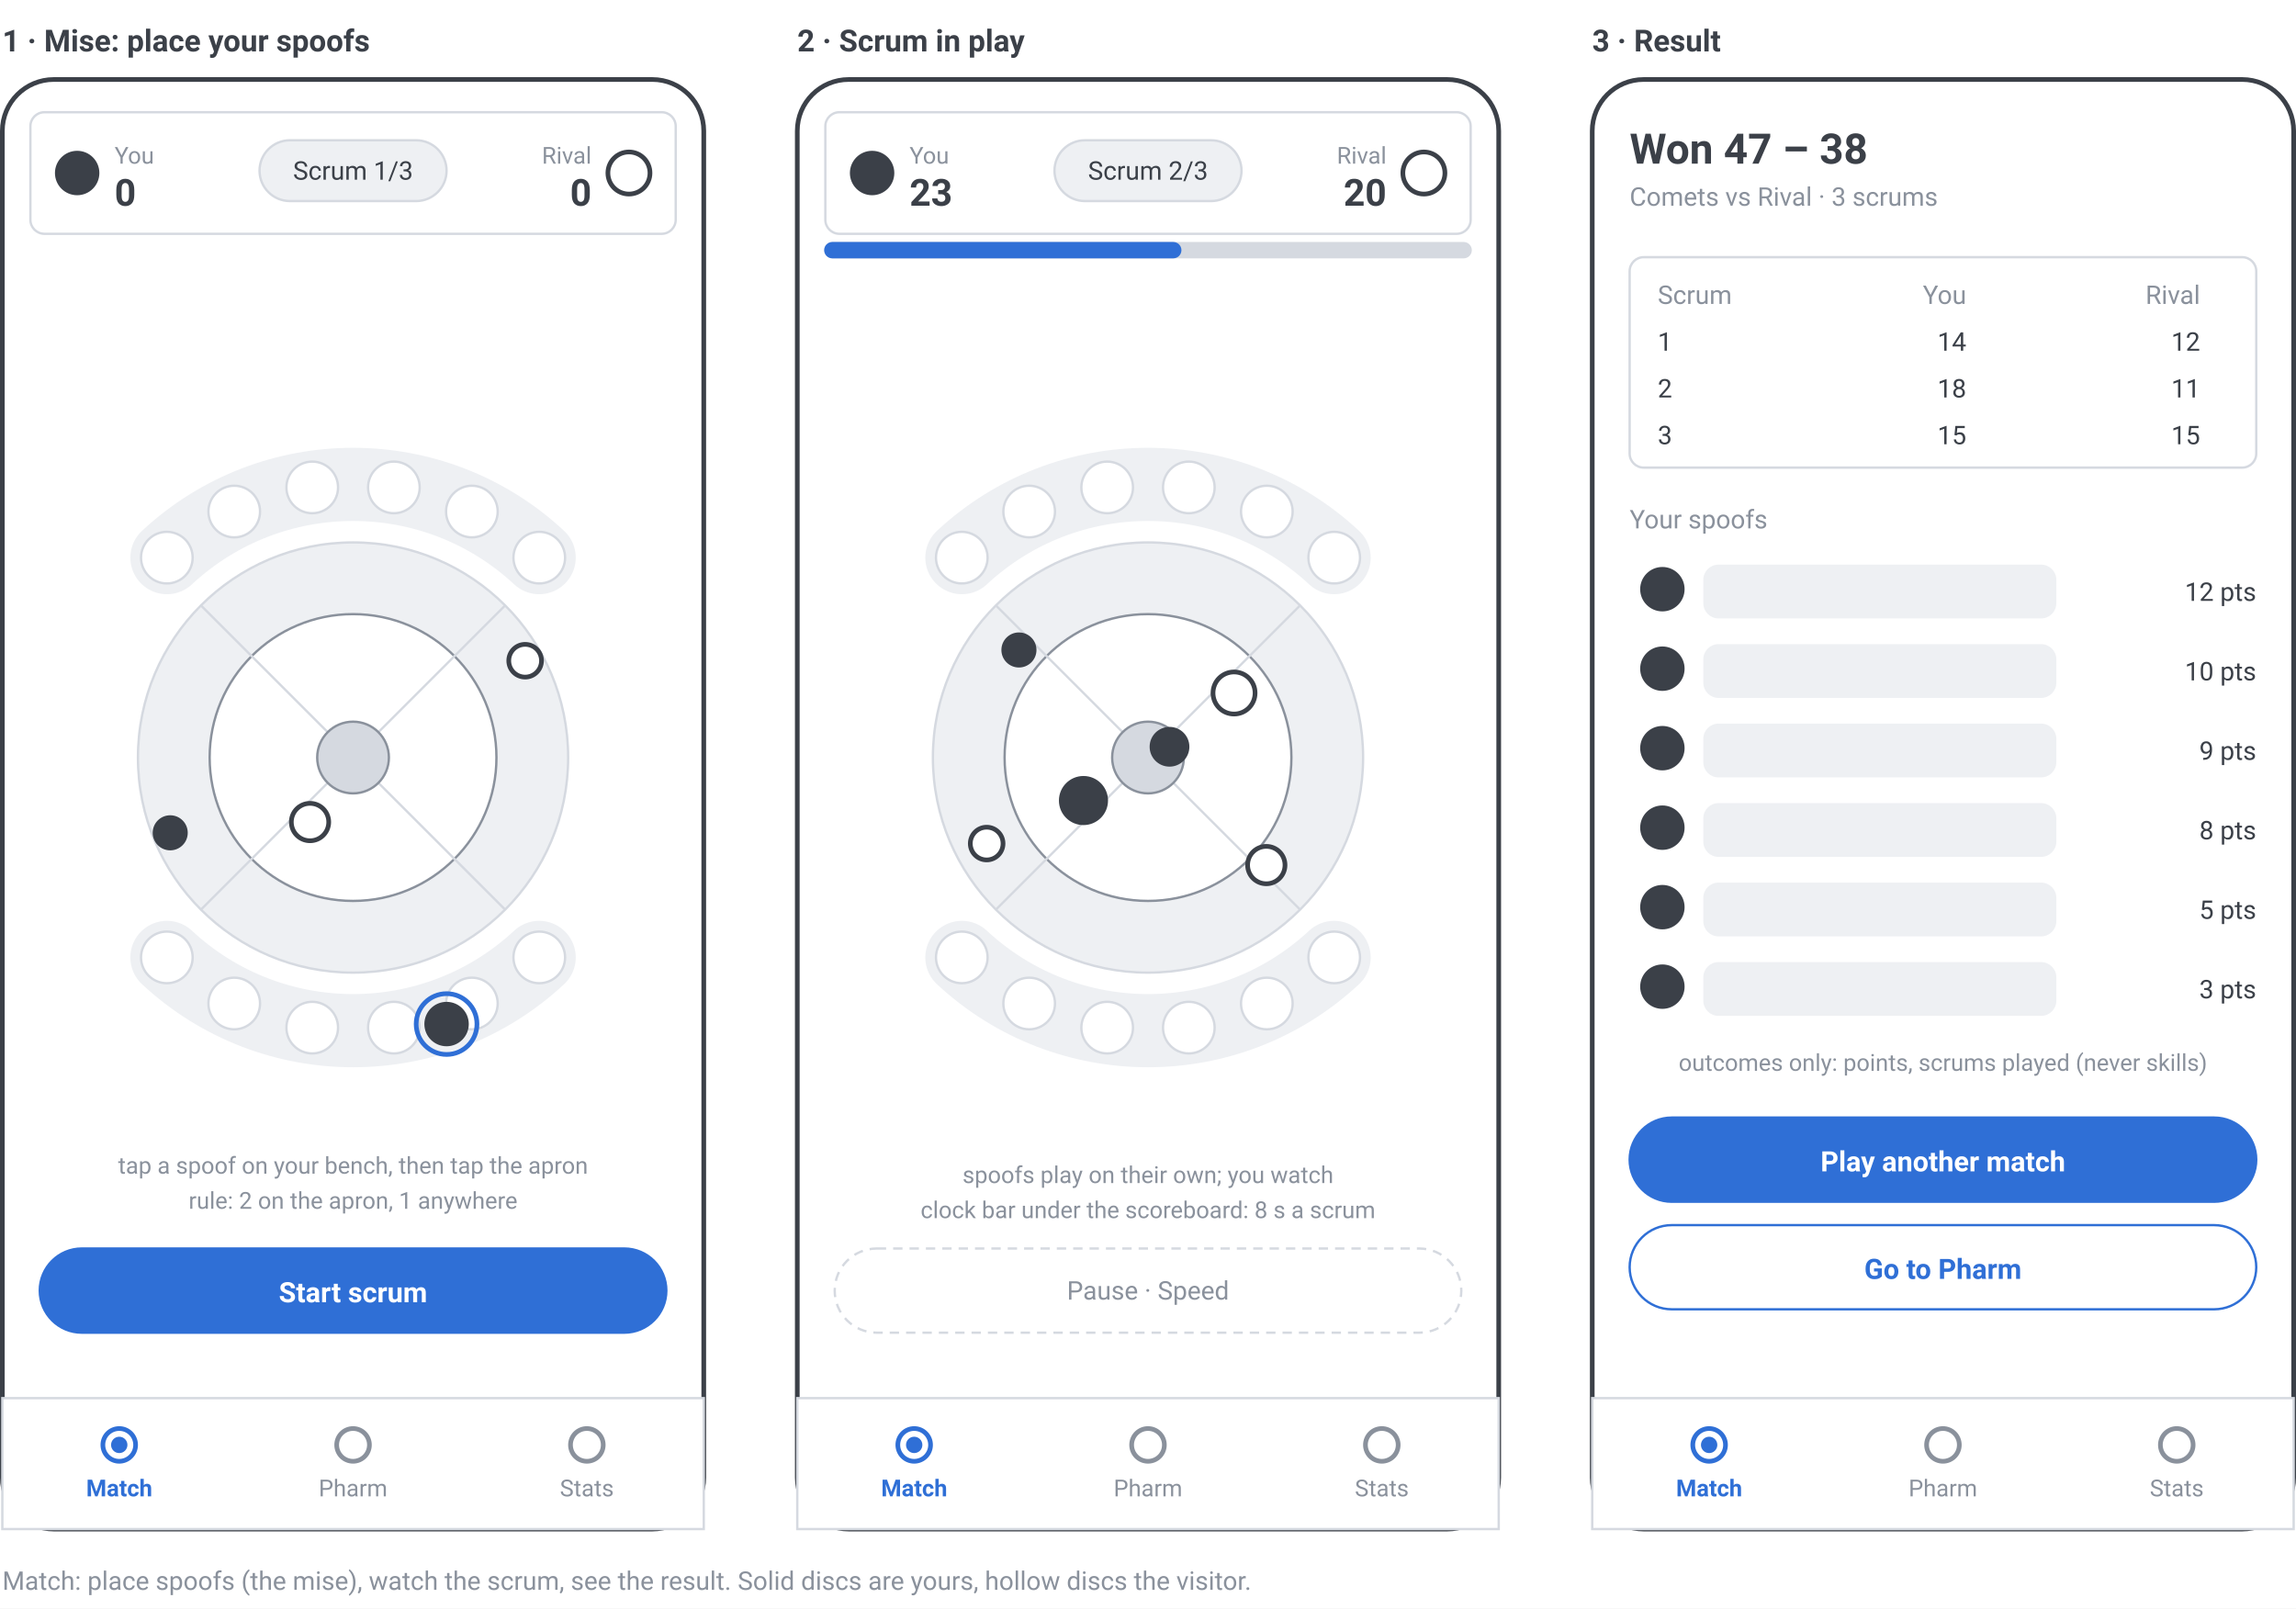
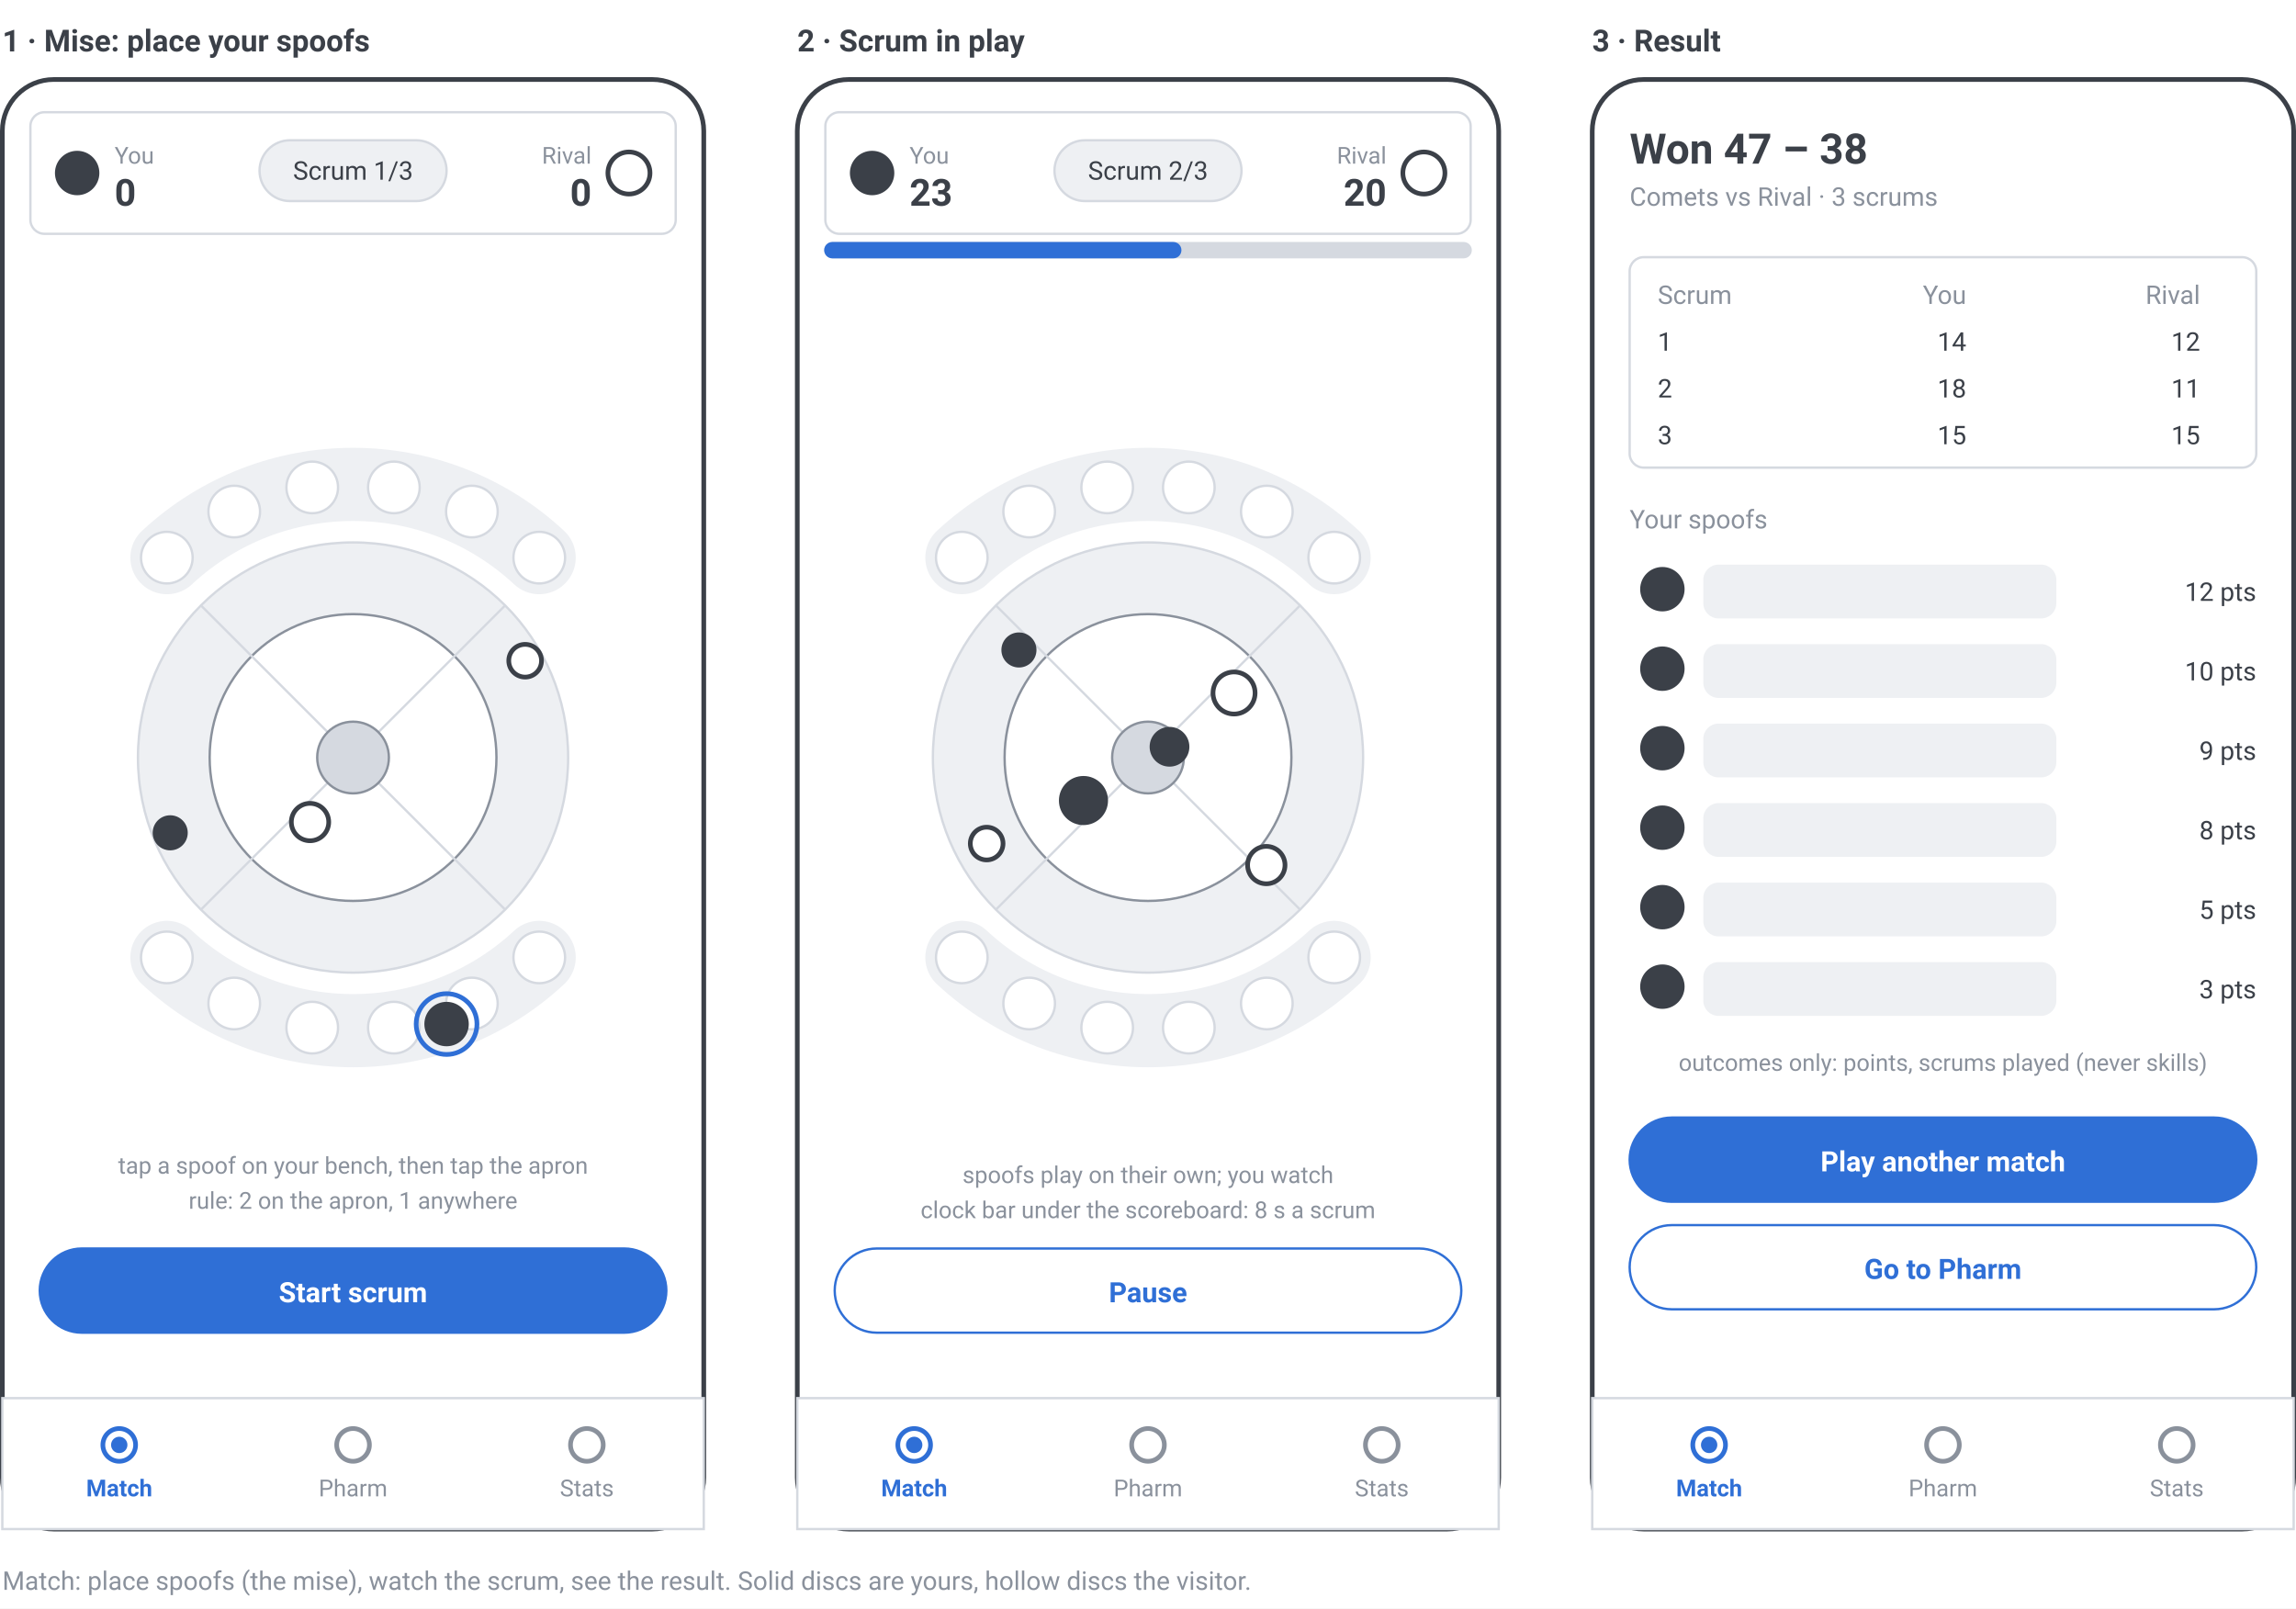
<svg xmlns="http://www.w3.org/2000/svg" width="982" height="688" viewBox="0 0 982 688" font-family="system-ui, -apple-system, Segoe UI, Roboto, sans-serif">
  <rect width="100%" height="100%" fill="#ffffff" />
  <g transform="translate(1,34)">
    <text x="0" y="-12" font-size="13" font-weight="700" fill="#3b4048">1 · Mise: place your spoofs</text>
    <rect x="0" y="0" width="300" height="620" rx="22" fill="#ffffff" stroke="#3b4048" stroke-width="2" />
    <g>
      <rect x="12" y="14" width="276" height="52" rx="6" fill="#ffffff" stroke="#d5d9e0" />
      <circle cx="32" cy="40" r="9" fill="#3b4048" stroke="#3b4048" stroke-width="1" />
      <text x="48" y="36" font-size="10" fill="#8a919c" text-anchor="start" font-weight="400">You</text>
      <text x="48" y="54" font-size="16" fill="#3b4048" text-anchor="start" font-weight="700">0</text>
      <circle cx="268" cy="40" r="9" fill="#ffffff" stroke="#3b4048" stroke-width="2" />
      <text x="252" y="36" font-size="10" fill="#8a919c" text-anchor="end" font-weight="400">Rival</text>
      <text x="252" y="54" font-size="16" fill="#3b4048" text-anchor="end" font-weight="700">0</text>
      <rect x="110.0" y="26" width="80" height="26" rx="13" fill="#eef0f3" stroke="#d5d9e0" />
      <text x="150.0" y="42.85" font-size="11" fill="#3b4048" text-anchor="middle" font-weight="400">Scrum 1/3</text>
      <path d="M70.4,204.5 A116.8,116.8 0 0 1 229.6,204.5" fill="none" stroke="#eef0f3" stroke-width="31.3" stroke-linecap="round" />
      <circle cx="70.357" cy="204.509" r="11.04" fill="#ffffff" stroke="#d5d9e0" stroke-width="1" />
      <circle cx="99.179" cy="184.792" r="11.04" fill="#ffffff" stroke="#d5d9e0" stroke-width="1" />
      <circle cx="132.54" cy="174.472" r="11.04" fill="#ffffff" stroke="#d5d9e0" stroke-width="1" />
      <circle cx="167.46" cy="174.472" r="11.04" fill="#ffffff" stroke="#d5d9e0" stroke-width="1" />
      <circle cx="200.821" cy="184.792" r="11.04" fill="#ffffff" stroke="#d5d9e0" stroke-width="1" />
      <circle cx="229.643" cy="204.509" r="11.04" fill="#ffffff" stroke="#d5d9e0" stroke-width="1" />
      <path d="M229.6,375.5 A116.8,116.8 0 0 1 70.4,375.5" fill="none" stroke="#eef0f3" stroke-width="31.3" stroke-linecap="round" />
      <circle cx="229.643" cy="375.491" r="11.04" fill="#ffffff" stroke="#d5d9e0" stroke-width="1" />
      <circle cx="200.821" cy="395.208" r="11.04" fill="#ffffff" stroke="#d5d9e0" stroke-width="1" />
      <circle cx="167.46" cy="405.528" r="11.04" fill="#ffffff" stroke="#d5d9e0" stroke-width="1" />
      <circle cx="132.54" cy="405.528" r="11.04" fill="#ffffff" stroke="#d5d9e0" stroke-width="1" />
      <circle cx="99.179" cy="395.208" r="11.04" fill="#ffffff" stroke="#d5d9e0" stroke-width="1" />
      <circle cx="70.357" cy="375.491" r="11.04" fill="#ffffff" stroke="#d5d9e0" stroke-width="1" />
      <circle cx="150.0" cy="290" r="92" fill="#eef0f3" stroke="#d5d9e0" stroke-width="1" />
      <circle cx="150.0" cy="290" r="61.333" fill="#ffffff" stroke="#8a919c" stroke-width="1" />
      <line x1="84.956" y1="224.956" x2="215.044" y2="355.044" stroke="#d5d9e0" stroke-width="1" />
      <line x1="215.044" y1="224.956" x2="84.956" y2="355.044" stroke="#d5d9e0" stroke-width="1" />
      <circle cx="150.0" cy="290" r="15.333" fill="#d5d9e0" stroke="#8a919c" stroke-width="1" />
      <circle cx="71.8" cy="322.2" r="7" fill="#3b4048" stroke="#3b4048" stroke-width="1" />
      <circle cx="223.6" cy="248.6" r="7" fill="#ffffff" stroke="#3b4048" stroke-width="2" />
      <circle cx="131.6" cy="317.6" r="8" fill="#ffffff" stroke="#3b4048" stroke-width="2" />
      <circle cx="190.0" cy="404" r="9" fill="#3b4048" stroke="#3b4048" stroke-width="1" />
      <circle cx="190.0" cy="404" r="13" fill="none" stroke="#2f6fd6" stroke-width="2" />
      <text x="150.0" y="468" font-size="10" fill="#8a919c" text-anchor="middle" font-weight="400">tap a spoof on your bench, then tap the apron</text>
      <text x="150.0" y="483" font-size="10" fill="#8a919c" text-anchor="middle" font-weight="400">rule: 2 on the apron, 1 anywhere</text>
      <rect x="16" y="500" width="268" height="36" rx="18" fill="#2f6fd6" stroke="#2f6fd6" />
      <text x="150.0" y="523" font-size="12" fill="#ffffff" text-anchor="middle" font-weight="600">Start scrum</text>
      <rect x="0" y="564" width="300" height="56" fill="#ffffff" stroke="#d5d9e0" />
      <circle cx="50.0" cy="584" r="7" fill="#ffffff" stroke="#2f6fd6" stroke-width="2" />
      <circle cx="50.0" cy="584" r="3" fill="#2f6fd6" stroke="#2f6fd6" stroke-width="1" />
      <text x="50.0" y="606" font-size="10" fill="#2f6fd6" text-anchor="middle" font-weight="600">Match</text>
      <circle cx="150.0" cy="584" r="7" fill="#ffffff" stroke="#8a919c" stroke-width="2" />
      <text x="150.0" y="606" font-size="10" fill="#8a919c" text-anchor="middle" font-weight="400">Pharm</text>
      <circle cx="250.0" cy="584" r="7" fill="#ffffff" stroke="#8a919c" stroke-width="2" />
      <text x="250.0" y="606" font-size="10" fill="#8a919c" text-anchor="middle" font-weight="400">Stats</text>
    </g>
  </g>
  <g transform="translate(341,34)">
    <text x="0" y="-12" font-size="13" font-weight="700" fill="#3b4048">2 · Scrum in play</text>
    <rect x="0" y="0" width="300" height="620" rx="22" fill="#ffffff" stroke="#3b4048" stroke-width="2" />
    <g>
      <rect x="12" y="14" width="276" height="52" rx="6" fill="#ffffff" stroke="#d5d9e0" />
      <circle cx="32" cy="40" r="9" fill="#3b4048" stroke="#3b4048" stroke-width="1" />
      <text x="48" y="36" font-size="10" fill="#8a919c" text-anchor="start" font-weight="400">You</text>
      <text x="48" y="54" font-size="16" fill="#3b4048" text-anchor="start" font-weight="700">23</text>
      <circle cx="268" cy="40" r="9" fill="#ffffff" stroke="#3b4048" stroke-width="2" />
      <text x="252" y="36" font-size="10" fill="#8a919c" text-anchor="end" font-weight="400">Rival</text>
      <text x="252" y="54" font-size="16" fill="#3b4048" text-anchor="end" font-weight="700">20</text>
      <rect x="110.0" y="26" width="80" height="26" rx="13" fill="#eef0f3" stroke="#d5d9e0" />
      <text x="150.0" y="42.85" font-size="11" fill="#3b4048" text-anchor="middle" font-weight="400">Scrum 2/3</text>
      <rect x="12" y="70" width="276" height="6" rx="3" fill="#d5d9e0" stroke="#d5d9e0" />
      <rect x="12" y="70" width="151.8" height="6" rx="3" fill="#2f6fd6" stroke="#2f6fd6" />
      <path d="M70.4,204.5 A116.8,116.8 0 0 1 229.6,204.5" fill="none" stroke="#eef0f3" stroke-width="31.3" stroke-linecap="round" />
      <circle cx="70.357" cy="204.509" r="11.04" fill="#ffffff" stroke="#d5d9e0" stroke-width="1" />
      <circle cx="99.179" cy="184.792" r="11.04" fill="#ffffff" stroke="#d5d9e0" stroke-width="1" />
      <circle cx="132.54" cy="174.472" r="11.04" fill="#ffffff" stroke="#d5d9e0" stroke-width="1" />
      <circle cx="167.46" cy="174.472" r="11.04" fill="#ffffff" stroke="#d5d9e0" stroke-width="1" />
      <circle cx="200.821" cy="184.792" r="11.04" fill="#ffffff" stroke="#d5d9e0" stroke-width="1" />
      <circle cx="229.643" cy="204.509" r="11.04" fill="#ffffff" stroke="#d5d9e0" stroke-width="1" />
      <path d="M229.6,375.5 A116.8,116.8 0 0 1 70.4,375.5" fill="none" stroke="#eef0f3" stroke-width="31.3" stroke-linecap="round" />
      <circle cx="229.643" cy="375.491" r="11.04" fill="#ffffff" stroke="#d5d9e0" stroke-width="1" />
      <circle cx="200.821" cy="395.208" r="11.04" fill="#ffffff" stroke="#d5d9e0" stroke-width="1" />
      <circle cx="167.46" cy="405.528" r="11.04" fill="#ffffff" stroke="#d5d9e0" stroke-width="1" />
      <circle cx="132.54" cy="405.528" r="11.04" fill="#ffffff" stroke="#d5d9e0" stroke-width="1" />
      <circle cx="99.179" cy="395.208" r="11.04" fill="#ffffff" stroke="#d5d9e0" stroke-width="1" />
      <circle cx="70.357" cy="375.491" r="11.04" fill="#ffffff" stroke="#d5d9e0" stroke-width="1" />
      <circle cx="150.0" cy="290" r="92" fill="#eef0f3" stroke="#d5d9e0" stroke-width="1" />
      <circle cx="150.0" cy="290" r="61.333" fill="#ffffff" stroke="#8a919c" stroke-width="1" />
      <line x1="84.956" y1="224.956" x2="215.044" y2="355.044" stroke="#d5d9e0" stroke-width="1" />
      <line x1="215.044" y1="224.956" x2="84.956" y2="355.044" stroke="#d5d9e0" stroke-width="1" />
      <circle cx="150.0" cy="290" r="15.333" fill="#d5d9e0" stroke="#8a919c" stroke-width="1" />
      <circle cx="122.4" cy="308.4" r="10" fill="#3b4048" stroke="#3b4048" stroke-width="1" />
      <circle cx="159.2" cy="285.4" r="8" fill="#3b4048" stroke="#3b4048" stroke-width="1" />
      <circle cx="94.8" cy="244.0" r="7" fill="#3b4048" stroke="#3b4048" stroke-width="1" />
      <circle cx="186.8" cy="262.4" r="9" fill="#ffffff" stroke="#3b4048" stroke-width="2" />
      <circle cx="200.6" cy="336.0" r="8" fill="#ffffff" stroke="#3b4048" stroke-width="2" />
      <circle cx="81.0" cy="326.8" r="7" fill="#ffffff" stroke="#3b4048" stroke-width="2" />
      <text x="150.0" y="472" font-size="10" fill="#8a919c" text-anchor="middle" font-weight="400">spoofs play on their own; you watch</text>
      <text x="150.0" y="487" font-size="10" fill="#8a919c" text-anchor="middle" font-weight="400">clock bar under the scoreboard: 8 s a scrum</text>
-       <rect x="16" y="500" width="268" height="36" rx="18" fill="#ffffff" stroke="#d5d9e0" stroke-dasharray="4 3" />
-       <text x="150.0" y="521.85" font-size="11" fill="#8a919c" text-anchor="middle" font-weight="400">Pause · Speed</text>
+       <rect x="16" y="500" width="268" height="36" rx="18" fill="#ffffff" stroke="#2f6fd6" />
+       <text x="150.0" y="523" font-size="12" fill="#2f6fd6" text-anchor="middle" font-weight="600">Pause</text>
      <rect x="0" y="564" width="300" height="56" fill="#ffffff" stroke="#d5d9e0" />
      <circle cx="50.0" cy="584" r="7" fill="#ffffff" stroke="#2f6fd6" stroke-width="2" />
      <circle cx="50.0" cy="584" r="3" fill="#2f6fd6" stroke="#2f6fd6" stroke-width="1" />
      <text x="50.0" y="606" font-size="10" fill="#2f6fd6" text-anchor="middle" font-weight="600">Match</text>
      <circle cx="150.0" cy="584" r="7" fill="#ffffff" stroke="#8a919c" stroke-width="2" />
      <text x="150.0" y="606" font-size="10" fill="#8a919c" text-anchor="middle" font-weight="400">Pharm</text>
      <circle cx="250.0" cy="584" r="7" fill="#ffffff" stroke="#8a919c" stroke-width="2" />
      <text x="250.0" y="606" font-size="10" fill="#8a919c" text-anchor="middle" font-weight="400">Stats</text>
    </g>
  </g>
  <g transform="translate(681,34)">
    <text x="0" y="-12" font-size="13" font-weight="700" fill="#3b4048">3 · Result</text>
    <rect x="0" y="0" width="300" height="620" rx="22" fill="#ffffff" stroke="#3b4048" stroke-width="2" />
    <g>
      <text x="16" y="36" font-size="18" fill="#3b4048" text-anchor="start" font-weight="700">Won 47 – 38</text>
      <text x="16" y="54" font-size="11" fill="#8a919c" text-anchor="start" font-weight="400">Comets vs Rival · 3 scrums</text>
      <rect x="16" y="76" width="268" height="90" rx="6" fill="#ffffff" stroke="#d5d9e0" />
      <text x="28" y="96" font-size="11" fill="#8a919c" text-anchor="start" font-weight="400">Scrum</text>
      <text x="160" y="96" font-size="11" fill="#8a919c" text-anchor="end" font-weight="400">You</text>
      <text x="260" y="96" font-size="11" fill="#8a919c" text-anchor="end" font-weight="400">Rival</text>
      <text x="28" y="116" font-size="11" fill="#3b4048" text-anchor="start" font-weight="400">1</text>
      <text x="160" y="116" font-size="11" fill="#3b4048" text-anchor="end" font-weight="400">14</text>
      <text x="260" y="116" font-size="11" fill="#3b4048" text-anchor="end" font-weight="400">12</text>
      <text x="28" y="136" font-size="11" fill="#3b4048" text-anchor="start" font-weight="400">2</text>
      <text x="160" y="136" font-size="11" fill="#3b4048" text-anchor="end" font-weight="400">18</text>
      <text x="260" y="136" font-size="11" fill="#3b4048" text-anchor="end" font-weight="400">11</text>
      <text x="28" y="156" font-size="11" fill="#3b4048" text-anchor="start" font-weight="400">3</text>
      <text x="160" y="156" font-size="11" fill="#3b4048" text-anchor="end" font-weight="400">15</text>
      <text x="260" y="156" font-size="11" fill="#3b4048" text-anchor="end" font-weight="400">15</text>
      <text x="16" y="192" font-size="11" fill="#8a919c" text-anchor="start" font-weight="400">Your spoofs</text>
      <circle cx="30" cy="218" r="9" fill="#3b4048" stroke="#3b4048" stroke-width="1" />
      <rect x="48" y="208" width="150" height="22" rx="6" fill="#eef0f3" stroke="#eef0f3" />
      <text x="284" y="223" font-size="11" fill="#3b4048" text-anchor="end" font-weight="400">12 pts</text>
      <circle cx="30" cy="252" r="9" fill="#3b4048" stroke="#3b4048" stroke-width="1" />
      <rect x="48" y="242" width="150" height="22" rx="6" fill="#eef0f3" stroke="#eef0f3" />
      <text x="284" y="257" font-size="11" fill="#3b4048" text-anchor="end" font-weight="400">10 pts</text>
      <circle cx="30" cy="286" r="9" fill="#3b4048" stroke="#3b4048" stroke-width="1" />
      <rect x="48" y="276" width="150" height="22" rx="6" fill="#eef0f3" stroke="#eef0f3" />
      <text x="284" y="291" font-size="11" fill="#3b4048" text-anchor="end" font-weight="400">9 pts</text>
      <circle cx="30" cy="320" r="9" fill="#3b4048" stroke="#3b4048" stroke-width="1" />
      <rect x="48" y="310" width="150" height="22" rx="6" fill="#eef0f3" stroke="#eef0f3" />
      <text x="284" y="325" font-size="11" fill="#3b4048" text-anchor="end" font-weight="400">8 pts</text>
      <circle cx="30" cy="354" r="9" fill="#3b4048" stroke="#3b4048" stroke-width="1" />
      <rect x="48" y="344" width="150" height="22" rx="6" fill="#eef0f3" stroke="#eef0f3" />
      <text x="284" y="359" font-size="11" fill="#3b4048" text-anchor="end" font-weight="400">5 pts</text>
      <circle cx="30" cy="388" r="9" fill="#3b4048" stroke="#3b4048" stroke-width="1" />
      <rect x="48" y="378" width="150" height="22" rx="6" fill="#eef0f3" stroke="#eef0f3" />
      <text x="284" y="393" font-size="11" fill="#3b4048" text-anchor="end" font-weight="400">3 pts</text>
      <text x="150.0" y="424" font-size="10" fill="#8a919c" text-anchor="middle" font-weight="400">outcomes only: points, scrums played (never skills)</text>
      <rect x="16" y="444" width="268" height="36" rx="18" fill="#2f6fd6" stroke="#2f6fd6" />
      <text x="150.0" y="467" font-size="12" fill="#ffffff" text-anchor="middle" font-weight="600">Play another match</text>
      <rect x="16" y="490" width="268" height="36" rx="18" fill="#ffffff" stroke="#2f6fd6" />
      <text x="150.0" y="513" font-size="12" fill="#2f6fd6" text-anchor="middle" font-weight="600">Go to Pharm</text>
      <rect x="0" y="564" width="300" height="56" fill="#ffffff" stroke="#d5d9e0" />
      <circle cx="50.0" cy="584" r="7" fill="#ffffff" stroke="#2f6fd6" stroke-width="2" />
      <circle cx="50.0" cy="584" r="3" fill="#2f6fd6" stroke="#2f6fd6" stroke-width="1" />
      <text x="50.0" y="606" font-size="10" fill="#2f6fd6" text-anchor="middle" font-weight="600">Match</text>
      <circle cx="150.0" cy="584" r="7" fill="#ffffff" stroke="#8a919c" stroke-width="2" />
      <text x="150.0" y="606" font-size="10" fill="#8a919c" text-anchor="middle" font-weight="400">Pharm</text>
      <circle cx="250.0" cy="584" r="7" fill="#ffffff" stroke="#8a919c" stroke-width="2" />
      <text x="250.0" y="606" font-size="10" fill="#8a919c" text-anchor="middle" font-weight="400">Stats</text>
    </g>
  </g>
  <text x="1" y="680" font-size="11" fill="#8a919c">Match: place spoofs (the mise), watch the scrum, see the result. Solid discs are yours, hollow discs the visitor.</text>
</svg>
